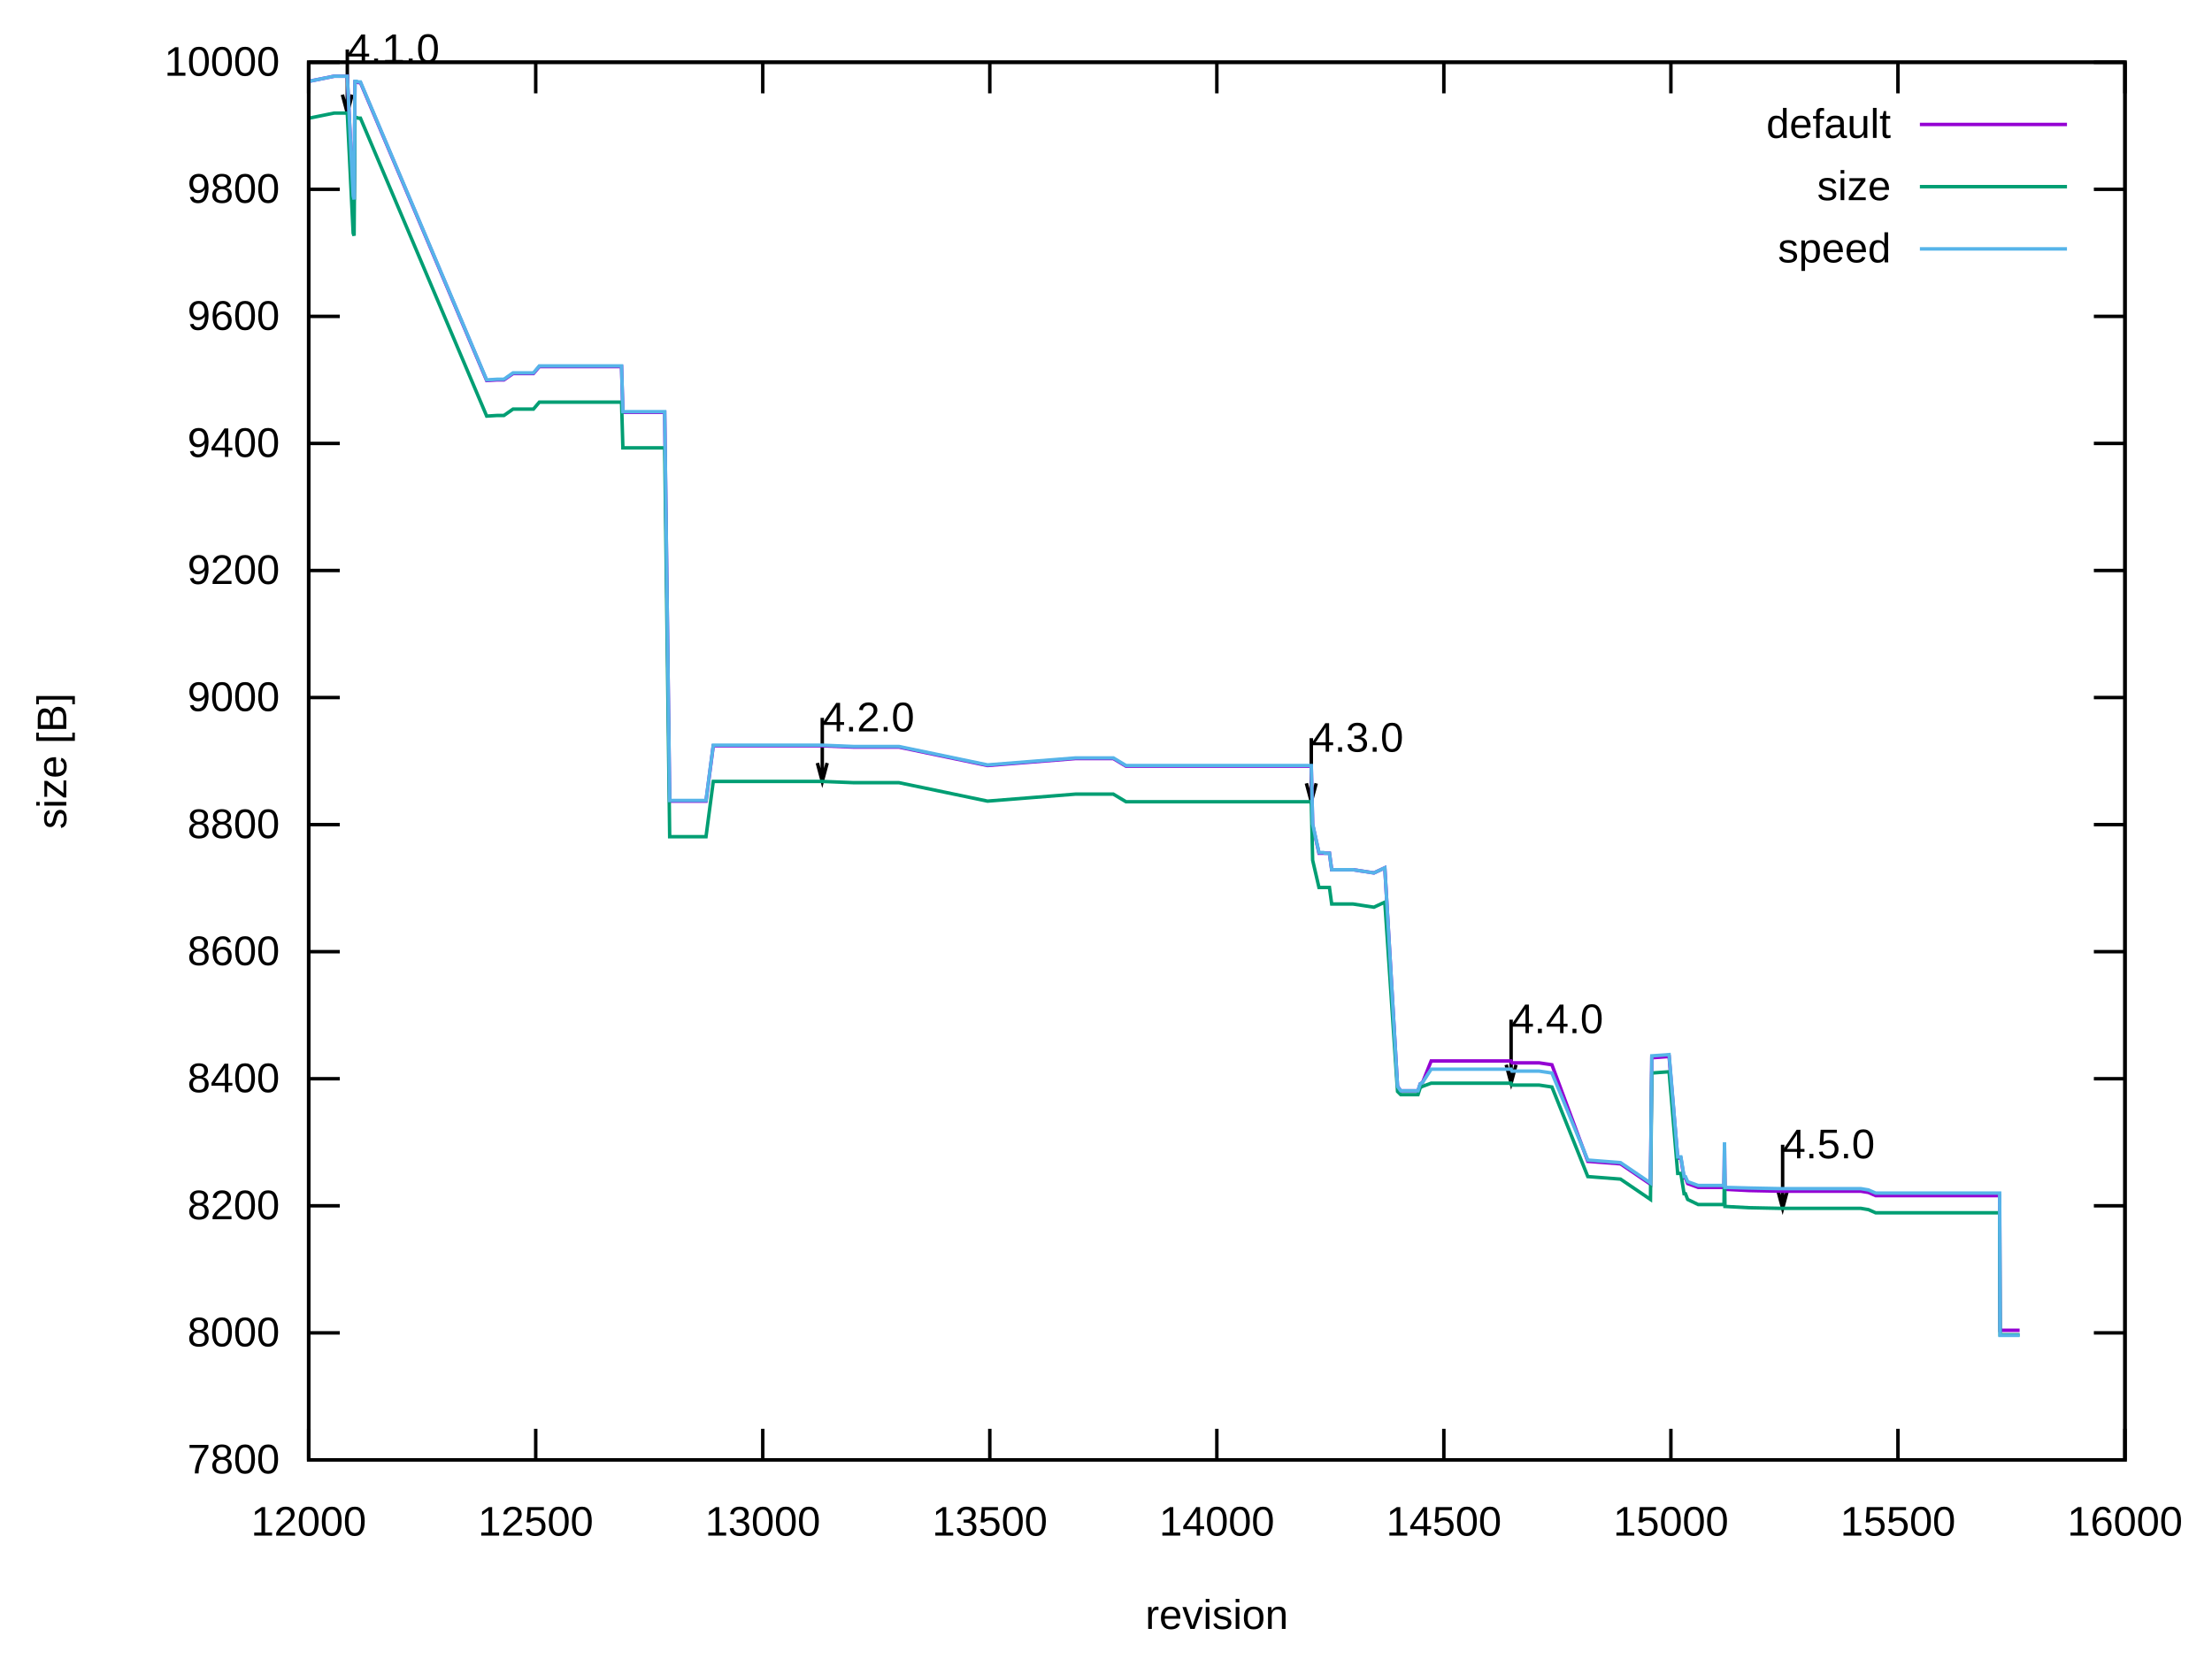
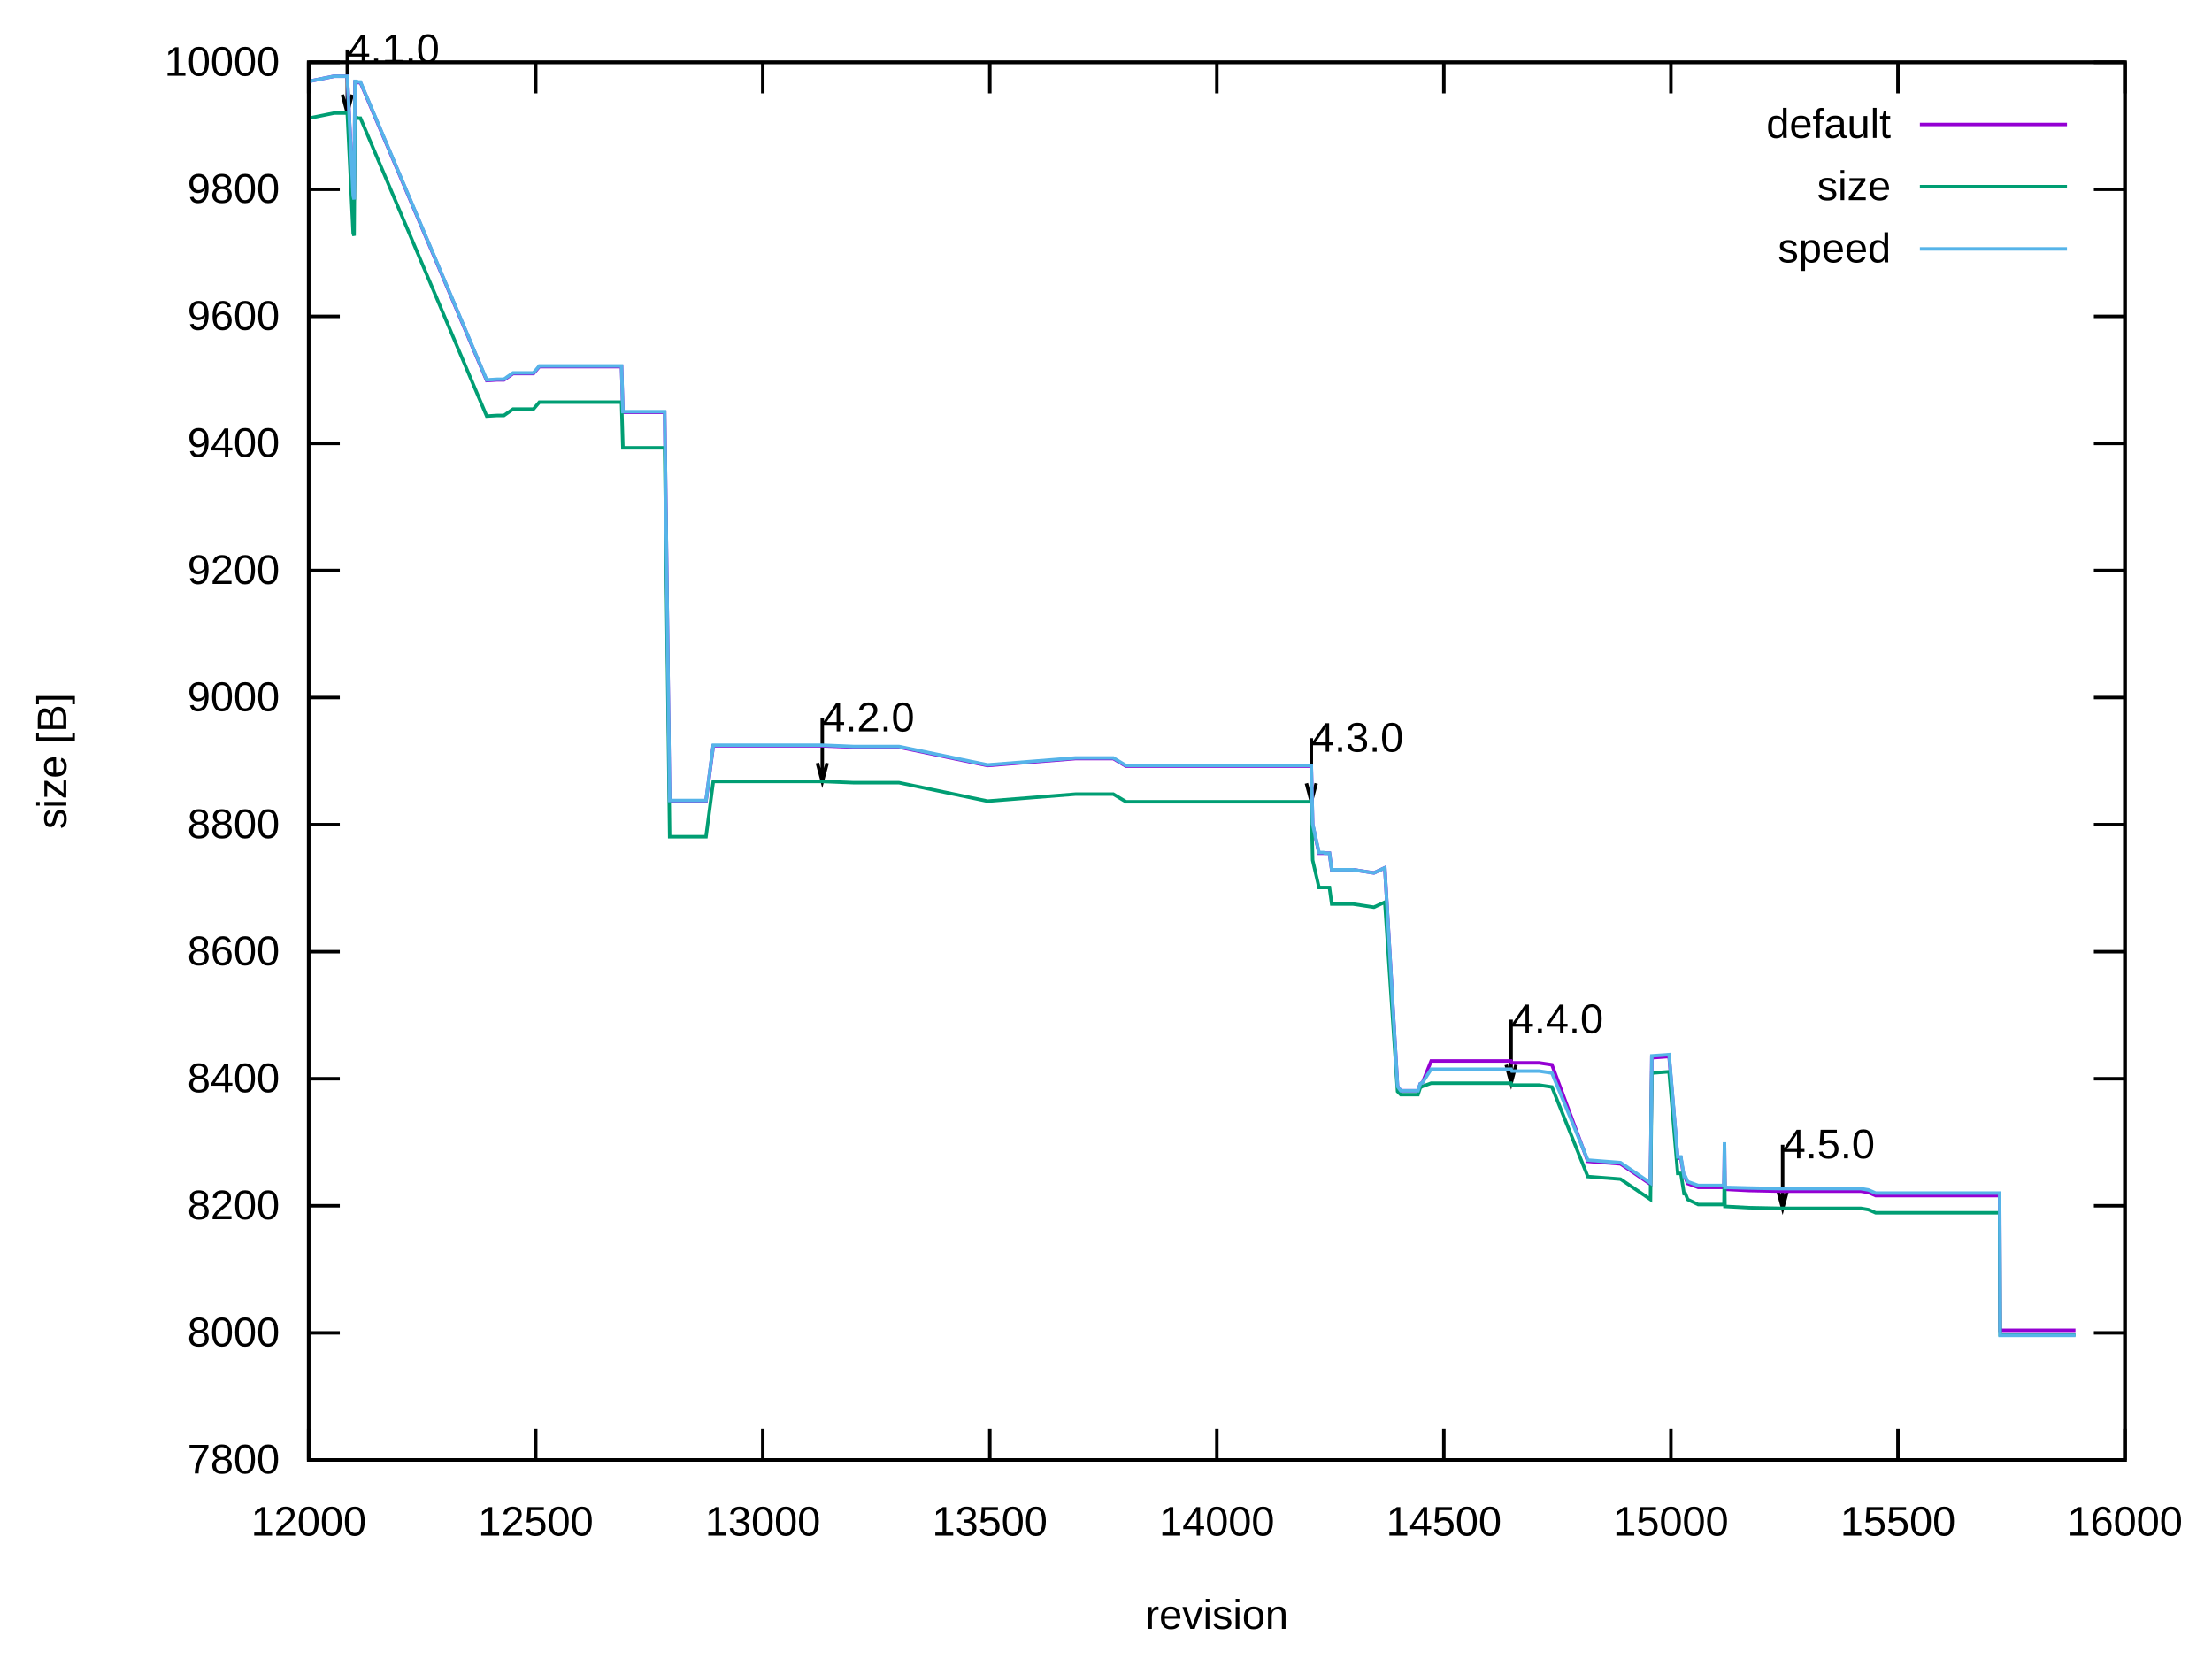
<svg xmlns="http://www.w3.org/2000/svg" xmlns:xlink="http://www.w3.org/1999/xlink" width="640" height="480" viewBox="0 0 640 480">
  <g id="gnuplot_canvas">
    <rect x="0" y="0" width="640" height="480" fill="none" />
    <defs>
      <circle id="gpDot" r="0.5" stroke-width="0.5" stroke="currentColor" />
      <path id="gpPt0" stroke-width="0.222" stroke="currentColor" d="M-1,0 h2 M0,-1 v2" />
      <path id="gpPt1" stroke-width="0.222" stroke="currentColor" d="M-1,-1 L1,1 M1,-1 L-1,1" />
      <path id="gpPt2" stroke-width="0.222" stroke="currentColor" d="M-1,0 L1,0 M0,-1 L0,1 M-1,-1 L1,1 M-1,1 L1,-1" />
      <rect id="gpPt3" stroke-width="0.222" stroke="currentColor" x="-1" y="-1" width="2" height="2" />
      <rect id="gpPt4" stroke-width="0.222" stroke="currentColor" fill="currentColor" x="-1" y="-1" width="2" height="2" />
      <circle id="gpPt5" stroke-width="0.222" stroke="currentColor" cx="0" cy="0" r="1" />
      <use xlink:href="#gpPt5" id="gpPt6" fill="currentColor" stroke="none" />
      <path id="gpPt7" stroke-width="0.222" stroke="currentColor" d="M0,-1.33 L-1.33,0.67 L1.33,0.67 z" />
      <use xlink:href="#gpPt7" id="gpPt8" fill="currentColor" stroke="none" />
      <use xlink:href="#gpPt7" id="gpPt9" stroke="currentColor" transform="rotate(180)" />
      <use xlink:href="#gpPt9" id="gpPt10" fill="currentColor" stroke="none" />
      <use xlink:href="#gpPt3" id="gpPt11" stroke="currentColor" transform="rotate(45)" />
      <use xlink:href="#gpPt11" id="gpPt12" fill="currentColor" stroke="none" />
      <path id="gpPt13" stroke-width="0.222" stroke="currentColor" d="M0,1.330 L1.265,0.411 L0.782,-1.067 L-0.782,-1.076 L-1.265,0.411 z" />
      <use xlink:href="#gpPt13" id="gpPt14" fill="currentColor" stroke="none" />
      <filter id="textbox" filterUnits="objectBoundingBox" x="0" y="0" height="1" width="1">
        <feFlood flood-color="white" flood-opacity="1" result="bgnd" />
        <feComposite in="SourceGraphic" in2="bgnd" operator="atop" />
      </filter>
      <filter id="greybox" filterUnits="objectBoundingBox" x="0" y="0" height="1" width="1">
        <feFlood flood-color="lightgrey" flood-opacity="1" result="grey" />
        <feComposite in="SourceGraphic" in2="grey" operator="atop" />
      </filter>
    </defs>
    <g fill="none" color="white" stroke="currentColor" stroke-width="1.00" stroke-linecap="butt" stroke-linejoin="miter">
</g>
    <g fill="none" color="black" stroke="currentColor" stroke-width="1.00" stroke-linecap="butt" stroke-linejoin="miter">
      <path stroke="black" d="M89.31,422.40 L98.31,422.40 M614.82,422.40 L605.82,422.40  " />
      <g transform="translate(80.92,426.30)" stroke="none" fill="black" font-family="Arial" font-size="12.00" text-anchor="end">
        <text>
          <tspan font-family="Arial"> 7800</tspan>
        </text>
      </g>
    </g>
    <g fill="none" color="black" stroke="currentColor" stroke-width="1.00" stroke-linecap="butt" stroke-linejoin="miter">
      <path stroke="black" d="M89.31,385.64 L98.31,385.64 M614.82,385.64 L605.82,385.64  " />
      <g transform="translate(80.92,389.54)" stroke="none" fill="black" font-family="Arial" font-size="12.00" text-anchor="end">
        <text>
          <tspan font-family="Arial"> 8000</tspan>
        </text>
      </g>
    </g>
    <g fill="none" color="black" stroke="currentColor" stroke-width="1.00" stroke-linecap="butt" stroke-linejoin="miter">
      <path stroke="black" d="M89.31,348.87 L98.31,348.87 M614.82,348.87 L605.82,348.87  " />
      <g transform="translate(80.92,352.77)" stroke="none" fill="black" font-family="Arial" font-size="12.00" text-anchor="end">
        <text>
          <tspan font-family="Arial"> 8200</tspan>
        </text>
      </g>
    </g>
    <g fill="none" color="black" stroke="currentColor" stroke-width="1.00" stroke-linecap="butt" stroke-linejoin="miter">
      <path stroke="black" d="M89.31,312.11 L98.31,312.11 M614.82,312.11 L605.82,312.11  " />
      <g transform="translate(80.92,316.01)" stroke="none" fill="black" font-family="Arial" font-size="12.00" text-anchor="end">
        <text>
          <tspan font-family="Arial"> 8400</tspan>
        </text>
      </g>
    </g>
    <g fill="none" color="black" stroke="currentColor" stroke-width="1.00" stroke-linecap="butt" stroke-linejoin="miter">
      <path stroke="black" d="M89.31,275.35 L98.31,275.35 M614.82,275.35 L605.82,275.35  " />
      <g transform="translate(80.92,279.25)" stroke="none" fill="black" font-family="Arial" font-size="12.00" text-anchor="end">
        <text>
          <tspan font-family="Arial"> 8600</tspan>
        </text>
      </g>
    </g>
    <g fill="none" color="black" stroke="currentColor" stroke-width="1.00" stroke-linecap="butt" stroke-linejoin="miter">
      <path stroke="black" d="M89.31,238.59 L98.31,238.59 M614.82,238.59 L605.82,238.59  " />
      <g transform="translate(80.92,242.49)" stroke="none" fill="black" font-family="Arial" font-size="12.00" text-anchor="end">
        <text>
          <tspan font-family="Arial"> 8800</tspan>
        </text>
      </g>
    </g>
    <g fill="none" color="black" stroke="currentColor" stroke-width="1.00" stroke-linecap="butt" stroke-linejoin="miter">
      <path stroke="black" d="M89.31,201.82 L98.31,201.82 M614.82,201.82 L605.82,201.82  " />
      <g transform="translate(80.92,205.72)" stroke="none" fill="black" font-family="Arial" font-size="12.00" text-anchor="end">
        <text>
          <tspan font-family="Arial"> 9000</tspan>
        </text>
      </g>
    </g>
    <g fill="none" color="black" stroke="currentColor" stroke-width="1.00" stroke-linecap="butt" stroke-linejoin="miter">
      <path stroke="black" d="M89.31,165.06 L98.31,165.06 M614.82,165.06 L605.82,165.06  " />
      <g transform="translate(80.92,168.96)" stroke="none" fill="black" font-family="Arial" font-size="12.00" text-anchor="end">
        <text>
          <tspan font-family="Arial"> 9200</tspan>
        </text>
      </g>
    </g>
    <g fill="none" color="black" stroke="currentColor" stroke-width="1.00" stroke-linecap="butt" stroke-linejoin="miter">
      <path stroke="black" d="M89.31,128.30 L98.31,128.30 M614.82,128.30 L605.82,128.30  " />
      <g transform="translate(80.92,132.20)" stroke="none" fill="black" font-family="Arial" font-size="12.00" text-anchor="end">
        <text>
          <tspan font-family="Arial"> 9400</tspan>
        </text>
      </g>
    </g>
    <g fill="none" color="black" stroke="currentColor" stroke-width="1.00" stroke-linecap="butt" stroke-linejoin="miter">
      <path stroke="black" d="M89.31,91.54 L98.31,91.54 M614.82,91.54 L605.82,91.54  " />
      <g transform="translate(80.92,95.44)" stroke="none" fill="black" font-family="Arial" font-size="12.00" text-anchor="end">
        <text>
          <tspan font-family="Arial"> 9600</tspan>
        </text>
      </g>
    </g>
    <g fill="none" color="black" stroke="currentColor" stroke-width="1.00" stroke-linecap="butt" stroke-linejoin="miter">
      <path stroke="black" d="M89.31,54.77 L98.31,54.77 M614.82,54.77 L605.82,54.77  " />
      <g transform="translate(80.92,58.67)" stroke="none" fill="black" font-family="Arial" font-size="12.00" text-anchor="end">
        <text>
          <tspan font-family="Arial"> 9800</tspan>
        </text>
      </g>
    </g>
    <g fill="none" color="black" stroke="currentColor" stroke-width="1.00" stroke-linecap="butt" stroke-linejoin="miter">
      <path stroke="black" d="M89.31,18.01 L98.31,18.01 M614.82,18.01 L605.82,18.01  " />
      <g transform="translate(80.92,21.91)" stroke="none" fill="black" font-family="Arial" font-size="12.00" text-anchor="end">
        <text>
          <tspan font-family="Arial"> 10000</tspan>
        </text>
      </g>
    </g>
    <g fill="none" color="black" stroke="currentColor" stroke-width="1.00" stroke-linecap="butt" stroke-linejoin="miter">
      <path stroke="black" d="M89.31,422.40 L89.31,413.40 M89.31,18.01 L89.31,27.01  " />
      <g transform="translate(89.31,444.30)" stroke="none" fill="black" font-family="Arial" font-size="12.00" text-anchor="middle">
        <text>
          <tspan font-family="Arial"> 12000</tspan>
        </text>
      </g>
    </g>
    <g fill="none" color="black" stroke="currentColor" stroke-width="1.00" stroke-linecap="butt" stroke-linejoin="miter">
      <path stroke="black" d="M155.00,422.40 L155.00,413.40 M155.00,18.01 L155.00,27.01  " />
      <g transform="translate(155.00,444.30)" stroke="none" fill="black" font-family="Arial" font-size="12.00" text-anchor="middle">
        <text>
          <tspan font-family="Arial"> 12500</tspan>
        </text>
      </g>
    </g>
    <g fill="none" color="black" stroke="currentColor" stroke-width="1.00" stroke-linecap="butt" stroke-linejoin="miter">
      <path stroke="black" d="M220.69,422.40 L220.69,413.40 M220.69,18.01 L220.69,27.01  " />
      <g transform="translate(220.69,444.30)" stroke="none" fill="black" font-family="Arial" font-size="12.00" text-anchor="middle">
        <text>
          <tspan font-family="Arial"> 13000</tspan>
        </text>
      </g>
    </g>
    <g fill="none" color="black" stroke="currentColor" stroke-width="1.00" stroke-linecap="butt" stroke-linejoin="miter">
      <path stroke="black" d="M286.38,422.40 L286.38,413.40 M286.38,18.01 L286.38,27.01  " />
      <g transform="translate(286.38,444.30)" stroke="none" fill="black" font-family="Arial" font-size="12.00" text-anchor="middle">
        <text>
          <tspan font-family="Arial"> 13500</tspan>
        </text>
      </g>
    </g>
    <g fill="none" color="black" stroke="currentColor" stroke-width="1.00" stroke-linecap="butt" stroke-linejoin="miter">
      <path stroke="black" d="M352.07,422.40 L352.07,413.40 M352.07,18.01 L352.07,27.01  " />
      <g transform="translate(352.07,444.30)" stroke="none" fill="black" font-family="Arial" font-size="12.00" text-anchor="middle">
        <text>
          <tspan font-family="Arial"> 14000</tspan>
        </text>
      </g>
    </g>
    <g fill="none" color="black" stroke="currentColor" stroke-width="1.00" stroke-linecap="butt" stroke-linejoin="miter">
      <path stroke="black" d="M417.75,422.40 L417.75,413.40 M417.75,18.01 L417.75,27.01  " />
      <g transform="translate(417.75,444.30)" stroke="none" fill="black" font-family="Arial" font-size="12.00" text-anchor="middle">
        <text>
          <tspan font-family="Arial"> 14500</tspan>
        </text>
      </g>
    </g>
    <g fill="none" color="black" stroke="currentColor" stroke-width="1.00" stroke-linecap="butt" stroke-linejoin="miter">
      <path stroke="black" d="M483.44,422.40 L483.44,413.40 M483.44,18.01 L483.44,27.01  " />
      <g transform="translate(483.44,444.30)" stroke="none" fill="black" font-family="Arial" font-size="12.00" text-anchor="middle">
        <text>
          <tspan font-family="Arial"> 15000</tspan>
        </text>
      </g>
    </g>
    <g fill="none" color="black" stroke="currentColor" stroke-width="1.00" stroke-linecap="butt" stroke-linejoin="miter">
      <path stroke="black" d="M549.13,422.40 L549.13,413.40 M549.13,18.01 L549.13,27.01  " />
      <g transform="translate(549.13,444.30)" stroke="none" fill="black" font-family="Arial" font-size="12.00" text-anchor="middle">
        <text>
          <tspan font-family="Arial"> 15500</tspan>
        </text>
      </g>
    </g>
    <g fill="none" color="black" stroke="currentColor" stroke-width="1.00" stroke-linecap="butt" stroke-linejoin="miter">
      <path stroke="black" d="M614.82,422.40 L614.82,413.40 M614.82,18.01 L614.82,27.01  " />
      <g transform="translate(614.82,444.30)" stroke="none" fill="black" font-family="Arial" font-size="12.00" text-anchor="middle">
        <text>
          <tspan font-family="Arial"> 16000</tspan>
        </text>
      </g>
    </g>
    <g fill="none" color="black" stroke="currentColor" stroke-width="1.00" stroke-linecap="butt" stroke-linejoin="miter">
</g>
    <g fill="none" color="black" stroke="currentColor" stroke-width="1.00" stroke-linecap="butt" stroke-linejoin="miter">
      <path stroke="black" d="M89.31,18.01 L89.31,422.40 L614.82,422.40 L614.82,18.01 L89.31,18.01 Z  " />
      <g transform="translate(100.48,18.23)" stroke="none" fill="black" font-family="Arial" font-size="12.00" text-anchor="start">
        <text>
          <tspan font-family="Arial">4.1.0</tspan>
        </text>
      </g>
      <g transform="translate(237.90,211.61)" stroke="none" fill="black" font-family="Arial" font-size="12.00" text-anchor="start">
        <text>
          <tspan font-family="Arial">4.2.0</tspan>
        </text>
      </g>
      <g transform="translate(379.39,217.49)" stroke="none" fill="black" font-family="Arial" font-size="12.00" text-anchor="start">
        <text>
          <tspan font-family="Arial">4.3.0</tspan>
        </text>
      </g>
      <g transform="translate(437.20,298.92)" stroke="none" fill="black" font-family="Arial" font-size="12.00" text-anchor="start">
        <text>
          <tspan font-family="Arial">4.4.0</tspan>
        </text>
      </g>
      <g transform="translate(515.76,335.13)" stroke="none" fill="black" font-family="Arial" font-size="12.00" text-anchor="start">
        <text>
          <tspan font-family="Arial">4.5.0</tspan>
        </text>
      </g>
    </g>
    <g fill="none" color="black" stroke="currentColor" stroke-width="1.00" stroke-linecap="butt" stroke-linejoin="miter">
      <path stroke="black" d="M99.07,27.39 L100.49,32.71 L101.91,27.39 M100.49,14.32 L100.49,32.71  " />
    </g>
    <g fill="none" color="black" stroke="currentColor" stroke-width="1.00" stroke-linecap="butt" stroke-linejoin="miter">
      <path stroke="black" d="M236.49,220.76 L237.91,226.08 L239.33,220.76 M237.91,207.70 L237.91,226.08  " />
    </g>
    <g fill="none" color="black" stroke="currentColor" stroke-width="1.00" stroke-linecap="butt" stroke-linejoin="miter">
      <path stroke="black" d="M377.98,226.64 L379.40,231.96 L380.82,226.64 M379.40,213.58 L379.40,231.96  " />
    </g>
    <g fill="none" color="black" stroke="currentColor" stroke-width="1.00" stroke-linecap="butt" stroke-linejoin="miter">
      <path stroke="black" d="M435.79,308.07 L437.21,313.39 L438.63,308.07 M437.21,295.01 L437.21,313.39  " />
    </g>
    <g fill="none" color="black" stroke="currentColor" stroke-width="1.00" stroke-linecap="butt" stroke-linejoin="miter">
      <path stroke="black" d="M514.35,344.28 L515.77,349.60 L517.19,344.28 M515.77,331.22 L515.77,349.60  " />
    </g>
    <g fill="none" color="black" stroke="currentColor" stroke-width="1.00" stroke-linecap="butt" stroke-linejoin="miter">
</g>
    <g id="gnuplot_plot_1">
      <g fill="none" color="black" stroke="currentColor" stroke-width="1.00" stroke-linecap="butt" stroke-linejoin="miter">
        <g transform="translate(547.09,39.91)" stroke="none" fill="black" font-family="Arial" font-size="12.00" text-anchor="end">
          <text>
            <tspan font-family="Arial">default</tspan>
          </text>
        </g>
      </g>
      <g fill="none" color="black" stroke="currentColor" stroke-width="1.00" stroke-linecap="butt" stroke-linejoin="miter">
-         <path stroke="rgb(148,   0, 211)" d="M555.48,36.01 L598.04,36.01 M89.44,23.52 L96.67,22.05 L100.48,22.05 L102.18,56.79 L102.45,57.90 L102.71,23.71   L103.24,23.71 L103.63,23.89 L104.29,23.89 L140.81,110.10 L143.83,109.92 L145.80,109.92 L148.43,108.08 L150.27,108.08   L153.42,108.08 L154.34,108.08 L156.05,106.06 L173.65,106.06 L177.73,106.06 L179.83,106.06 L180.22,119.29 L187.32,119.29   L192.31,119.29 L193.76,231.79 L197.96,231.79 L202.56,231.79 L204.27,231.79 L206.37,215.79 L207.55,215.79 L216.61,215.79   L237.90,215.79 L246.96,216.16 L260.10,216.16 L285.72,221.49 L311.21,219.47 L312.52,219.47 L313.83,219.47 L318.96,219.47   L322.11,219.47 L325.79,221.68 L326.32,221.68 L327.50,221.68 L329.07,221.68 L331.70,221.68 L336.96,221.68 L338.93,221.68   L352.07,221.68 L376.24,221.68 L379.39,221.68 L379.79,238.59 L381.62,246.86 L382.94,246.86 L383.33,246.86 L384.38,246.86   L384.65,246.86 L385.30,251.64 L391.48,251.64 L397.52,252.56 L400.67,251.09 L404.35,314.32 L405.27,315.60 L410.27,315.60   L410.92,313.58 L411.58,313.21 L414.08,306.97 L419.07,306.97 L421.43,306.97 L437.20,306.97 L437.46,307.52 L445.34,307.52   L449.02,308.07 L459.40,336.01 L468.86,336.74 L477.53,342.62 L477.92,306.05 L482.92,305.68 L485.41,335.09 L486.33,335.09   L487.25,340.79 L487.65,340.79 L488.30,342.44 L491.33,343.54 L495.66,343.54 L497.11,343.54 L498.81,343.54 L498.95,331.04   L499.08,344.10 L506.04,344.46 L514.97,344.65 L515.76,344.65 L525.09,344.65 L538.36,344.65 L540.59,345.01 L542.69,345.93   L547.29,345.93 L555.70,345.93 L559.64,345.93 L571.33,345.93 L578.56,345.93 L578.69,384.90 L584.34,384.90  " />
+         <path stroke="rgb(148,   0, 211)" d="M555.48,36.01 L598.04,36.01 M89.44,23.52 L96.67,22.05 L100.48,22.05 L102.18,56.79 L102.45,57.90 L102.71,23.71   L103.24,23.71 L103.63,23.89 L104.29,23.89 L140.81,110.10 L143.83,109.92 L145.80,109.92 L148.43,108.08 L150.27,108.08   L153.42,108.08 L154.34,108.08 L156.05,106.06 L173.65,106.06 L177.73,106.06 L179.83,106.06 L180.22,119.29 L187.32,119.29   L192.31,119.29 L193.76,231.79 L197.96,231.79 L202.56,231.79 L204.27,231.79 L206.37,215.79 L207.55,215.79 L216.61,215.79   L237.90,215.79 L246.96,216.16 L260.10,216.16 L285.72,221.49 L311.21,219.47 L312.52,219.47 L313.83,219.47 L318.96,219.47   L322.11,219.47 L325.79,221.68 L326.32,221.68 L327.50,221.68 L329.07,221.68 L331.70,221.68 L336.96,221.68 L338.93,221.68   L352.07,221.68 L376.24,221.68 L379.39,221.68 L379.79,238.59 L381.62,246.86 L382.94,246.86 L383.33,246.86 L384.38,246.86   L384.65,246.86 L385.30,251.64 L391.48,251.64 L397.52,252.56 L400.67,251.09 L404.35,314.32 L405.27,315.60 L410.27,315.60   L410.92,313.58 L411.58,313.21 L414.08,306.97 L419.07,306.97 L421.43,306.97 L437.20,306.97 L437.46,307.52 L445.34,307.52   L449.02,308.07 L459.40,336.01 L468.86,336.74 L477.53,342.62 L477.92,306.05 L482.92,305.68 L485.41,335.09 L486.33,335.09   L487.25,340.79 L487.65,340.79 L488.30,342.44 L491.33,343.54 L495.66,343.54 L497.11,343.54 L498.81,343.54 L498.95,331.04   L499.08,344.10 L506.04,344.46 L514.97,344.65 L515.76,344.65 L525.09,344.65 L538.36,344.65 L540.59,345.01 L542.69,345.93   L547.29,345.93 L555.70,345.93 L559.64,345.93 L571.33,345.93 L578.56,345.93 L578.69,384.90 L584.34,384.90 L600.37,384.90   L600.50,384.90  " />
      </g>
    </g>
    <g id="gnuplot_plot_2">
      <g fill="none" color="black" stroke="currentColor" stroke-width="1.00" stroke-linecap="butt" stroke-linejoin="miter">
        <g transform="translate(547.09,57.91)" stroke="none" fill="black" font-family="Arial" font-size="12.00" text-anchor="end">
          <text>
            <tspan font-family="Arial">size</tspan>
          </text>
        </g>
      </g>
      <g fill="none" color="black" stroke="currentColor" stroke-width="1.00" stroke-linecap="butt" stroke-linejoin="miter">
-         <path stroke="rgb(  0, 158, 115)" d="M555.48,54.01 L598.04,54.01 M89.44,34.19 L96.67,32.72 L100.48,32.72 L102.18,67.46 L102.45,68.19 L102.71,34.00   L103.24,34.00 L103.63,34.19 L104.29,34.19 L140.81,120.39 L143.83,120.21 L145.80,120.21 L148.43,118.37 L150.27,118.37   L153.42,118.37 L154.34,118.37 L156.05,116.35 L173.65,116.35 L177.73,116.35 L179.83,116.35 L180.22,129.58 L187.32,129.58   L192.31,129.58 L193.76,242.08 L197.96,242.08 L202.56,242.08 L204.27,242.08 L206.37,226.09 L207.55,226.09 L216.61,226.09   L237.90,226.09 L246.96,226.45 L260.10,226.45 L285.72,231.79 L311.21,229.76 L312.52,229.76 L313.83,229.76 L318.96,229.76   L322.11,229.76 L325.79,231.97 L326.32,231.97 L327.50,231.97 L329.07,231.97 L331.70,231.97 L336.96,231.97 L338.93,231.97   L352.07,231.97 L376.24,231.97 L379.39,231.97 L379.79,248.88 L381.62,256.78 L382.94,256.78 L383.33,256.78 L384.38,256.78   L384.65,256.78 L385.30,261.56 L391.48,261.56 L397.52,262.48 L400.67,261.01 L404.35,315.79 L405.27,316.71 L410.27,316.71   L410.92,314.69 L411.58,314.32 L414.08,313.40 L419.07,313.40 L421.43,313.40 L437.20,313.40 L437.46,313.95 L445.34,313.95   L449.02,314.50 L459.40,340.42 L468.86,341.15 L477.53,347.04 L477.92,310.46 L482.92,310.09 L485.41,339.50 L486.33,339.50   L487.25,345.38 L487.65,345.38 L488.30,347.04 L491.33,348.51 L495.66,348.51 L497.11,348.51 L498.81,348.51 L498.95,336.01   L499.08,349.06 L506.04,349.43 L514.97,349.61 L515.76,349.61 L525.09,349.61 L538.36,349.61 L540.59,349.98 L542.69,350.90   L547.29,350.90 L555.70,350.90 L559.64,350.90 L571.33,350.90 L578.56,350.90 L578.69,386.19 L584.34,386.19  " />
+         <path stroke="rgb(  0, 158, 115)" d="M555.48,54.01 L598.04,54.01 M89.44,34.19 L96.67,32.72 L100.48,32.72 L102.18,67.46 L102.45,68.19 L102.71,34.00   L103.24,34.00 L103.63,34.19 L104.29,34.19 L140.81,120.39 L143.83,120.21 L145.80,120.21 L148.43,118.37 L150.27,118.37   L153.42,118.37 L154.34,118.37 L156.05,116.35 L173.65,116.35 L177.73,116.35 L179.83,116.35 L180.22,129.58 L187.32,129.58   L192.31,129.58 L193.76,242.08 L197.96,242.08 L202.56,242.08 L204.27,242.08 L206.37,226.09 L207.55,226.09 L216.61,226.09   L237.90,226.09 L246.96,226.45 L260.10,226.45 L285.72,231.79 L311.21,229.76 L312.52,229.76 L313.83,229.76 L318.96,229.76   L322.11,229.76 L325.79,231.97 L326.32,231.97 L327.50,231.97 L329.07,231.97 L331.70,231.97 L336.96,231.97 L338.93,231.97   L352.07,231.97 L376.24,231.97 L379.39,231.97 L379.79,248.88 L381.62,256.78 L382.94,256.78 L383.33,256.78 L384.38,256.78   L384.65,256.78 L385.30,261.56 L391.48,261.56 L397.52,262.48 L400.67,261.01 L404.35,315.79 L405.27,316.71 L410.27,316.71   L410.92,314.69 L411.58,314.32 L414.08,313.40 L419.07,313.40 L421.43,313.40 L437.20,313.40 L437.46,313.95 L445.34,313.95   L449.02,314.50 L459.40,340.42 L468.86,341.15 L477.53,347.04 L477.92,310.46 L482.92,310.09 L485.41,339.50 L486.33,339.50   L487.25,345.38 L487.65,345.38 L488.30,347.04 L491.33,348.51 L495.66,348.51 L497.11,348.51 L498.81,348.51 L498.95,336.01   L499.08,349.06 L506.04,349.43 L514.97,349.61 L515.76,349.61 L525.09,349.61 L538.36,349.61 L540.59,349.98 L542.69,350.90   L547.29,350.90 L555.70,350.90 L559.64,350.90 L571.33,350.90 L578.56,350.90 L578.69,386.19 L584.34,386.19 L600.37,386.19   L600.50,386.19  " />
      </g>
    </g>
    <g id="gnuplot_plot_3">
      <g fill="none" color="black" stroke="currentColor" stroke-width="1.00" stroke-linecap="butt" stroke-linejoin="miter">
        <g transform="translate(547.09,75.91)" stroke="none" fill="black" font-family="Arial" font-size="12.00" text-anchor="end">
          <text>
            <tspan font-family="Arial">speed</tspan>
          </text>
        </g>
      </g>
      <g fill="none" color="black" stroke="currentColor" stroke-width="1.00" stroke-linecap="butt" stroke-linejoin="miter">
-         <path stroke="rgb( 86, 180, 233)" d="M555.48,72.01 L598.04,72.01 M89.44,23.52 L96.67,22.05 L100.48,22.05 L102.18,56.61 L102.45,57.71 L102.71,23.52   L103.24,23.52 L103.63,23.71 L104.29,23.71 L140.81,109.92 L143.83,109.73 L145.80,109.73 L148.43,107.89 L150.27,107.89   L153.42,107.89 L154.34,107.89 L156.05,105.87 L173.65,105.87 L177.73,105.87 L179.83,105.87 L180.22,119.11 L187.32,119.11   L192.31,119.11 L193.76,231.60 L197.96,231.60 L202.56,231.60 L204.27,231.60 L206.37,215.61 L207.55,215.61 L216.61,215.61   L237.90,215.61 L246.96,215.98 L260.10,215.98 L285.72,221.31 L311.21,219.29 L312.52,219.29 L313.83,219.29 L318.96,219.29   L322.11,219.29 L325.79,221.49 L326.32,221.49 L327.50,221.49 L329.07,221.49 L331.70,221.49 L336.96,221.49 L338.93,221.49   L352.07,221.49 L376.24,221.49 L379.39,221.49 L379.79,238.40 L381.62,246.67 L382.94,246.67 L383.33,246.86 L384.38,246.86   L384.65,246.86 L385.30,251.64 L391.48,251.64 L397.52,252.56 L400.67,251.09 L404.35,314.32 L405.27,315.60 L410.27,315.60   L410.92,313.58 L411.58,313.21 L414.08,309.35 L419.07,309.35 L421.43,309.35 L437.20,309.35 L437.46,309.91 L445.34,309.91   L449.02,310.46 L459.40,335.64 L468.86,336.38 L477.53,342.26 L477.92,305.49 L482.92,305.13 L485.41,334.72 L486.33,334.72   L487.25,340.42 L487.65,340.42 L488.30,341.89 L491.33,342.99 L495.66,342.99 L497.11,342.99 L498.81,342.99 L498.95,330.49   L499.08,343.54 L506.04,343.73 L514.97,343.91 L515.76,343.91 L525.09,343.91 L538.36,343.91 L540.59,344.28 L542.69,345.20   L547.29,345.20 L555.70,345.20 L559.64,345.20 L571.33,345.20 L578.56,345.20 L578.69,386.37 L584.34,386.37  " />
+         <path stroke="rgb( 86, 180, 233)" d="M555.48,72.01 L598.04,72.01 M89.44,23.52 L96.67,22.05 L100.48,22.05 L102.18,56.61 L102.45,57.71 L102.71,23.52   L103.24,23.52 L103.63,23.71 L104.29,23.71 L140.81,109.92 L143.83,109.73 L145.80,109.73 L148.43,107.89 L150.27,107.89   L153.42,107.89 L154.34,107.89 L156.05,105.87 L173.65,105.87 L177.73,105.87 L179.83,105.87 L180.22,119.11 L187.32,119.11   L192.31,119.11 L193.76,231.60 L197.96,231.60 L202.56,231.60 L204.27,231.60 L206.37,215.61 L207.55,215.61 L216.61,215.61   L237.90,215.61 L246.96,215.98 L260.10,215.98 L285.72,221.31 L311.21,219.29 L312.52,219.29 L313.83,219.29 L318.96,219.29   L322.11,219.29 L325.79,221.49 L326.32,221.49 L327.50,221.49 L329.07,221.49 L331.70,221.49 L336.96,221.49 L338.93,221.49   L352.07,221.49 L376.24,221.49 L379.39,221.49 L379.79,238.40 L381.62,246.67 L382.94,246.67 L383.33,246.86 L384.38,246.86   L384.65,246.86 L385.30,251.64 L391.48,251.64 L397.52,252.56 L400.67,251.09 L404.35,314.32 L405.27,315.60 L410.27,315.60   L410.92,313.58 L411.58,313.21 L414.08,309.35 L419.07,309.35 L421.43,309.35 L437.20,309.35 L437.46,309.91 L445.34,309.91   L449.02,310.46 L459.40,335.64 L468.86,336.38 L477.53,342.26 L477.92,305.49 L482.92,305.13 L485.41,334.72 L486.33,334.72   L487.25,340.42 L487.65,340.42 L488.30,341.89 L491.33,342.99 L495.66,342.99 L497.11,342.99 L498.81,342.99 L498.95,330.49   L499.08,343.54 L506.04,343.73 L514.97,343.91 L515.76,343.91 L525.09,343.91 L538.36,343.91 L540.59,344.28 L542.69,345.20   L547.29,345.20 L555.70,345.20 L559.64,345.20 L571.33,345.20 L578.56,345.20 L578.69,386.37 L584.34,386.37 L600.37,386.37   L600.50,386.37  " />
      </g>
    </g>
    <g fill="none" color="white" stroke="rgb( 86, 180, 233)" stroke-width="2.00" stroke-linecap="butt" stroke-linejoin="miter">
</g>
    <g fill="none" color="black" stroke="currentColor" stroke-width="2.00" stroke-linecap="butt" stroke-linejoin="miter">
</g>
    <g fill="none" color="black" stroke="black" stroke-width="1.00" stroke-linecap="butt" stroke-linejoin="miter">
</g>
    <g fill="none" color="black" stroke="currentColor" stroke-width="1.00" stroke-linecap="butt" stroke-linejoin="miter">
      <path stroke="black" d="M89.31,18.01 L89.31,422.40 L614.82,422.40 L614.82,18.01 L89.31,18.01 Z  " />
      <g transform="translate(19.18,220.21) rotate(270.00)" stroke="none" fill="black" font-family="Arial" font-size="12.00" text-anchor="middle">
        <text>
          <tspan font-family="Arial">size [B]</tspan>
        </text>
      </g>
    </g>
    <g fill="none" color="black" stroke="currentColor" stroke-width="1.00" stroke-linecap="butt" stroke-linejoin="miter">
      <g transform="translate(352.06,471.30)" stroke="none" fill="black" font-family="Arial" font-size="12.00" text-anchor="middle">
        <text>
          <tspan font-family="Arial">revision</tspan>
        </text>
      </g>
    </g>
    <g fill="none" color="black" stroke="currentColor" stroke-width="1.00" stroke-linecap="butt" stroke-linejoin="miter">
</g>
    <g fill="none" color="black" stroke="currentColor" stroke-width="1.00" stroke-linecap="butt" stroke-linejoin="miter">
</g>
  </g>
</svg>
